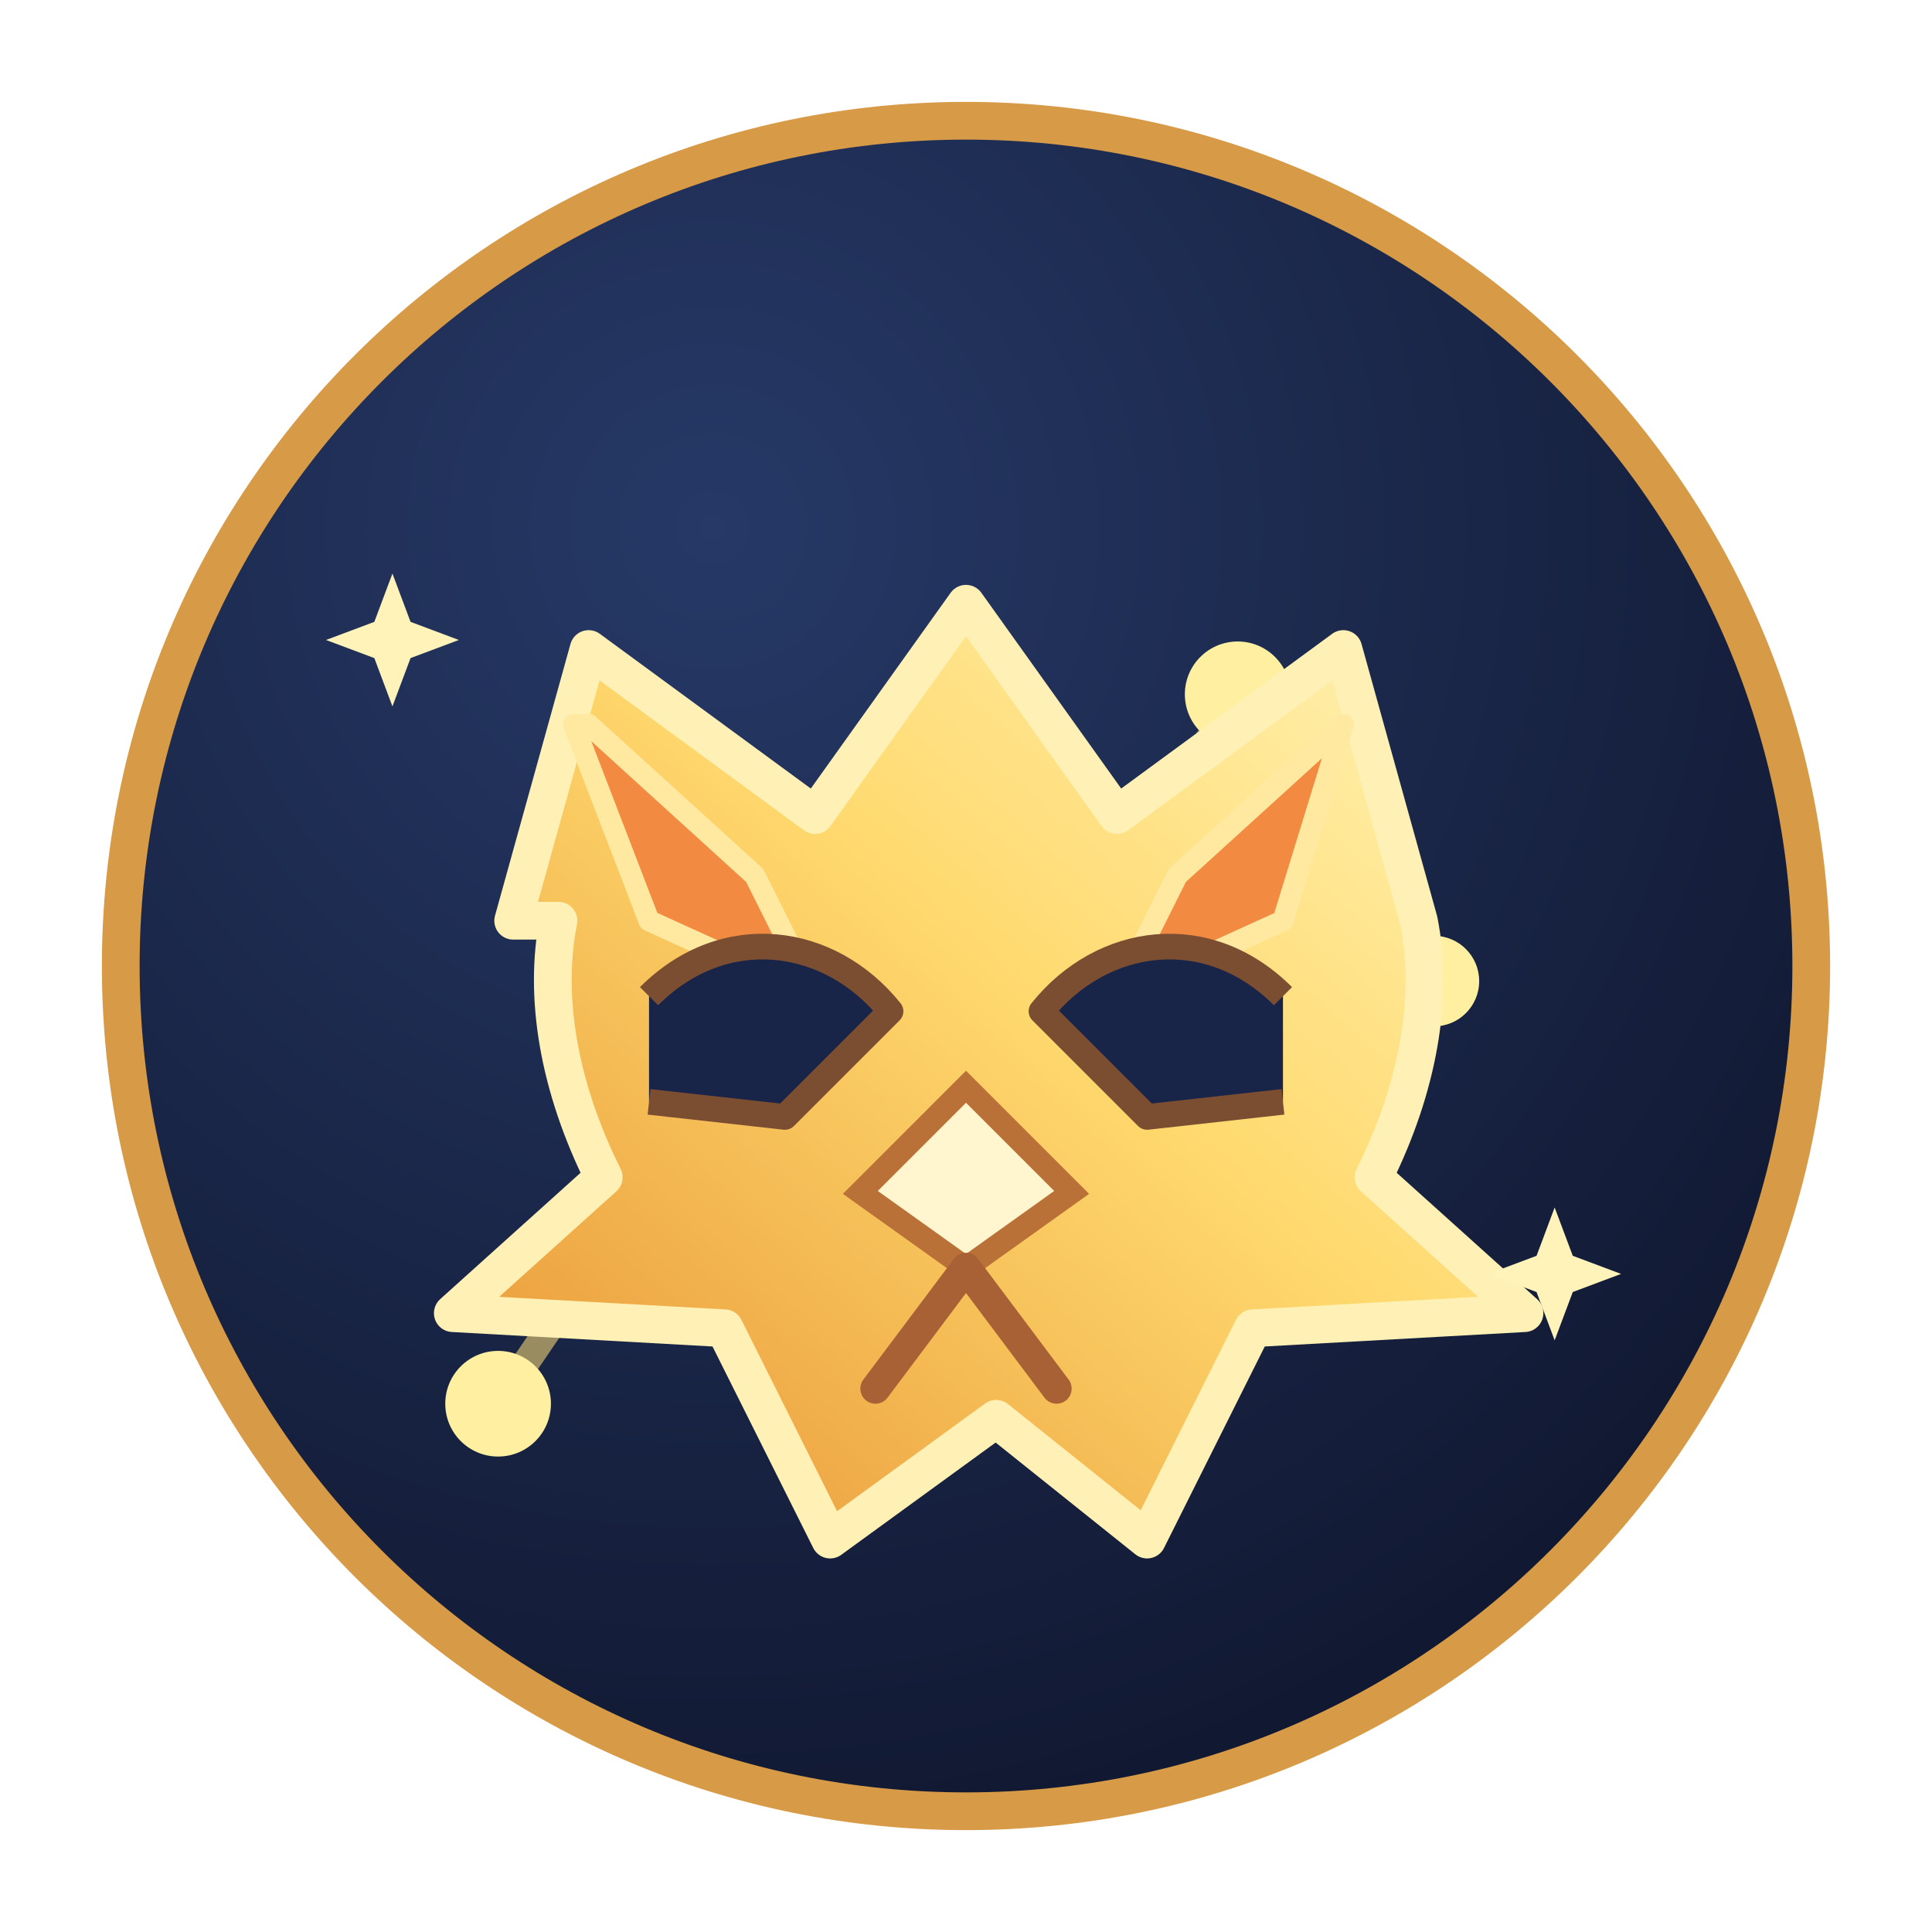
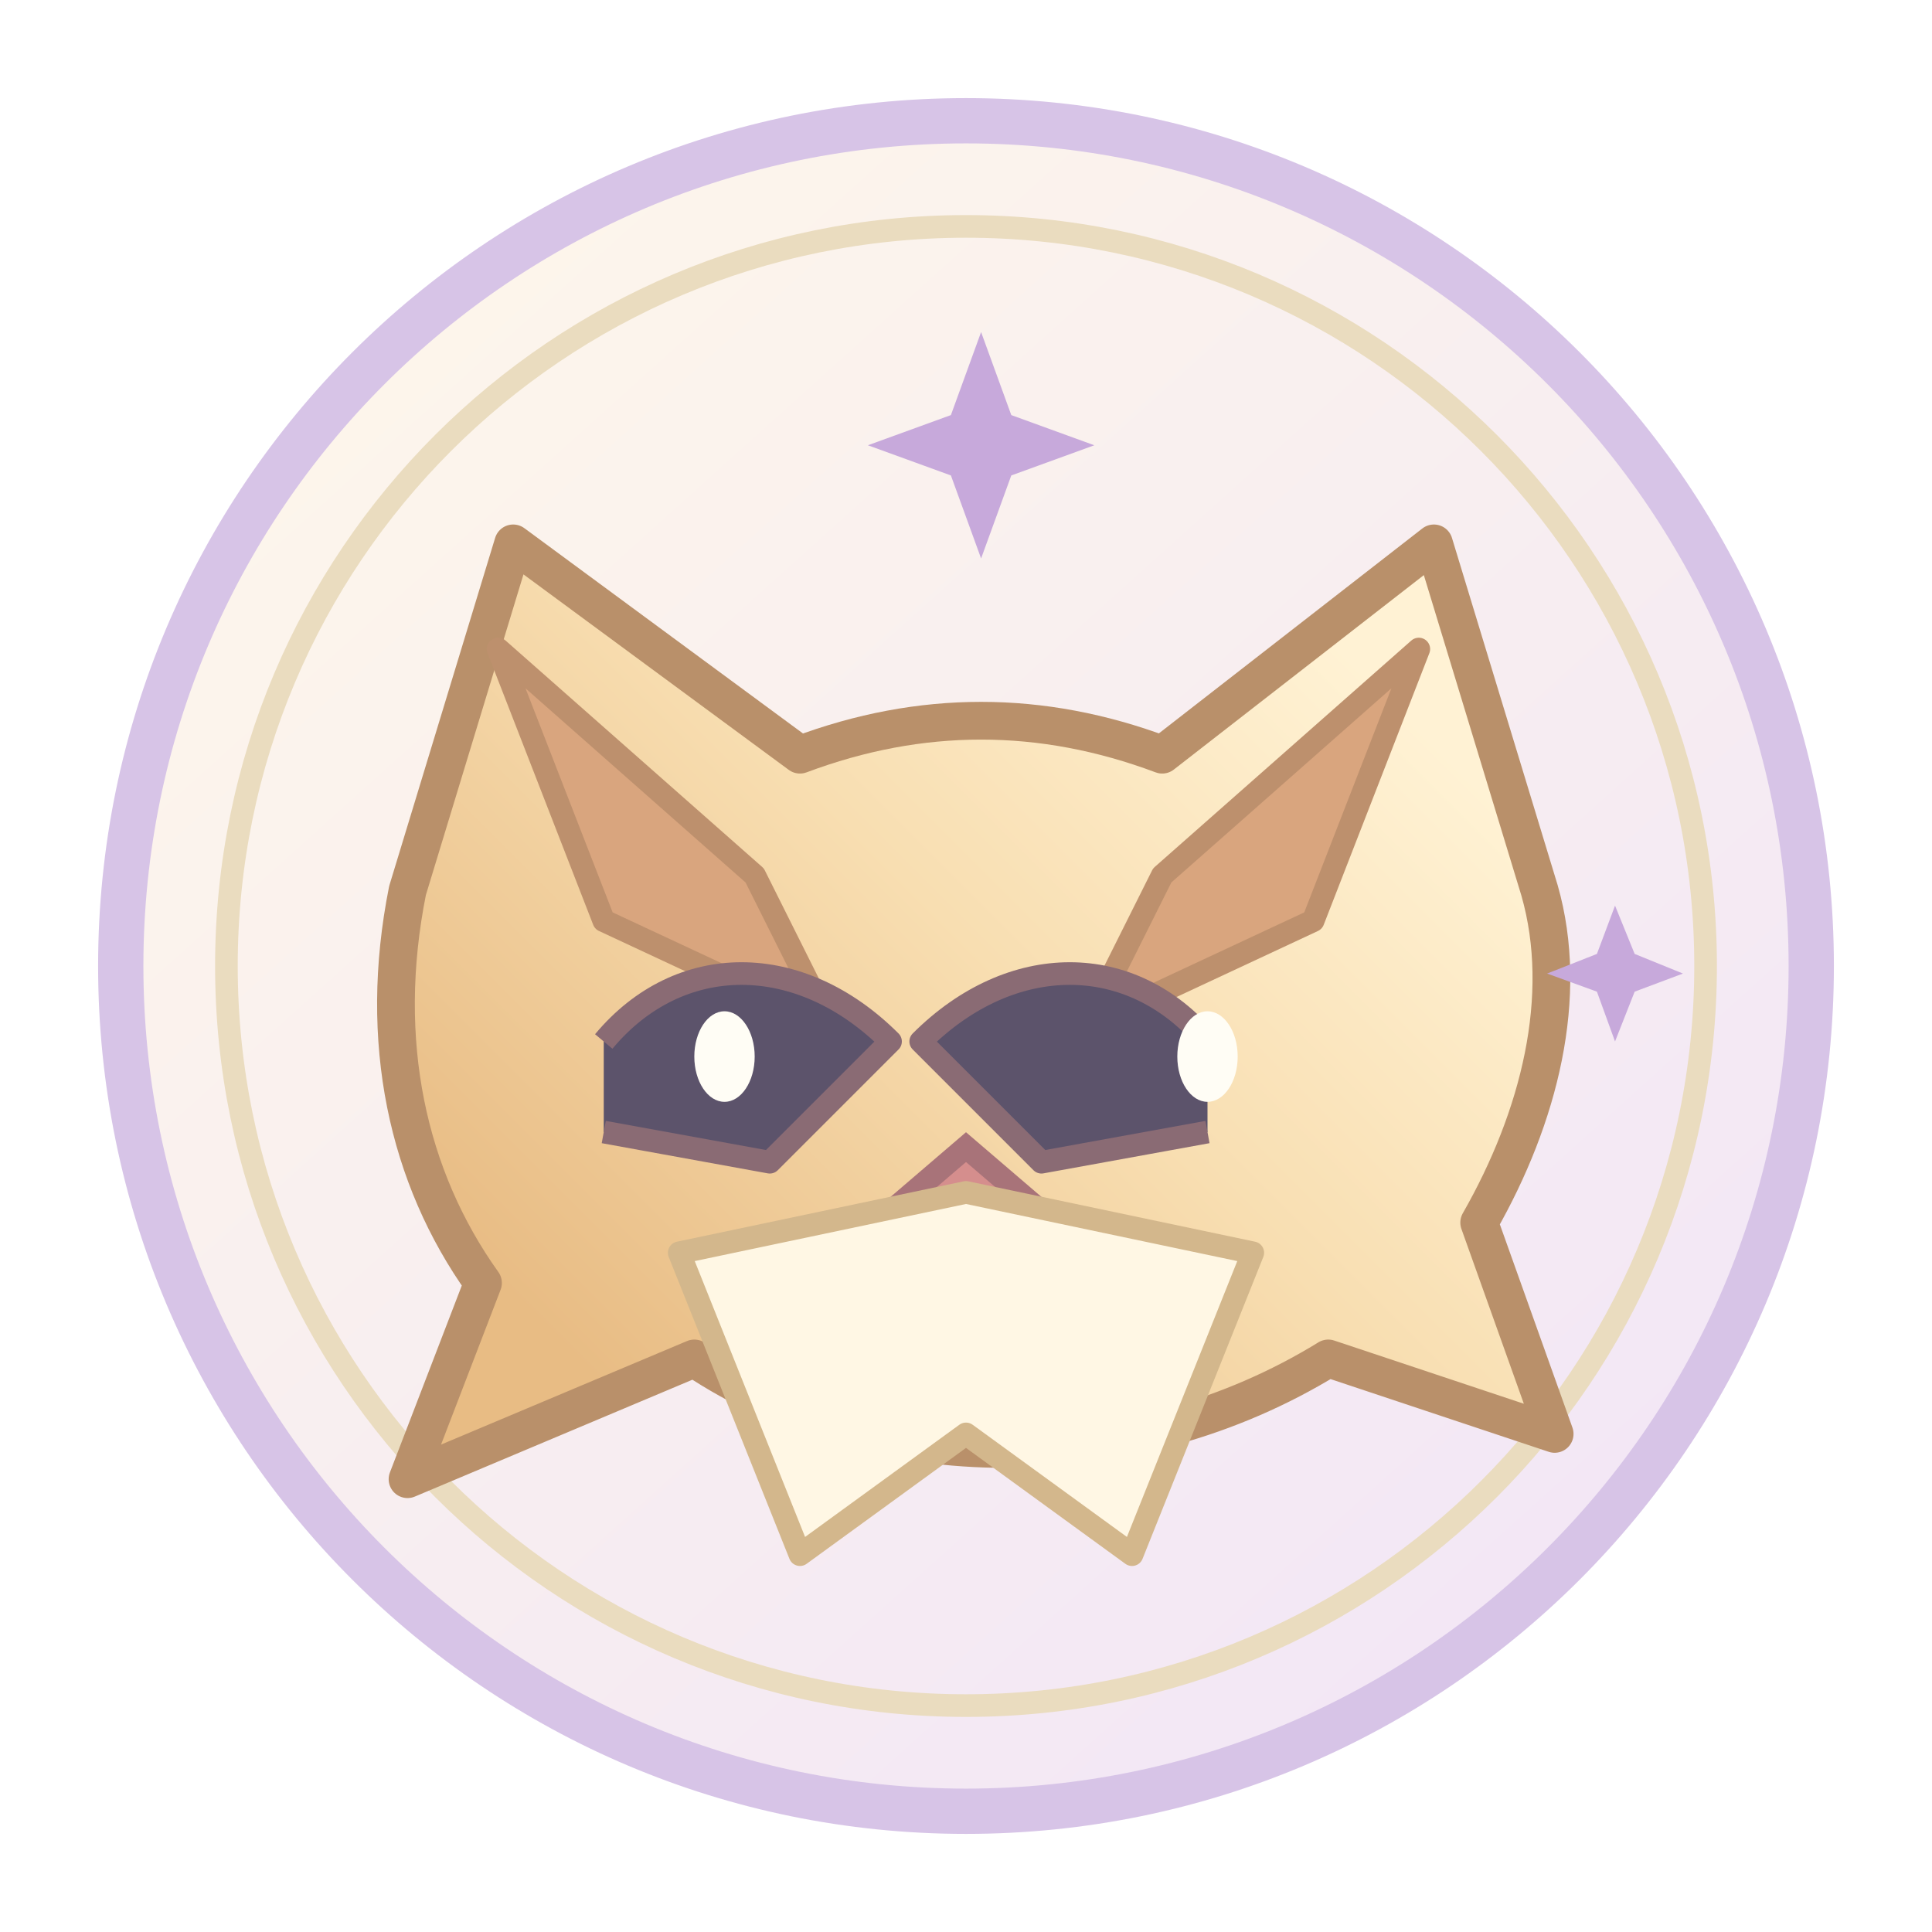
- <svg xmlns="http://www.w3.org/2000/svg" viewBox="0 0 128 128" role="img" aria-label="Star hunter">
+ <svg xmlns="http://www.w3.org/2000/svg" viewBox="0 0 128 128" role="img" aria-label="Little star fox">
  <defs>
-     <radialGradient id="sky" cx="35%" cy="24%" r="82%">
-       <stop stop-color="#263967" />
-       <stop offset="1" stop-color="#10172F" />
-     </radialGradient>
-     <linearGradient id="gold" x1="37" y1="99" x2="91" y2="37" gradientUnits="userSpaceOnUse">
-       <stop stop-color="#E99A39" />
-       <stop offset=".55" stop-color="#FFD96E" />
-       <stop offset="1" stop-color="#FFF2B3" />
+     <linearGradient id="paper" x2=".9" y2="1">
+       <stop stop-color="#FFF8E9" />
+       <stop offset="1" stop-color="#F1E5F7" />
+     </linearGradient>
+     <linearGradient id="fur" x1="39" y1="91" x2="88" y2="42" gradientUnits="userSpaceOnUse">
+       <stop stop-color="#E8BC84" />
+       <stop offset=".55" stop-color="#F8DEB1" />
+       <stop offset="1" stop-color="#FFF2D4" />
    </linearGradient>
  </defs>
-   <circle cx="64" cy="64" r="56" fill="url(#sky)" stroke="#D79A46" stroke-width="2.5" />
-   <path d="m33 93 19-28 12 9 18-28 13 19" fill="none" stroke="#F7D875" stroke-width="1.8" opacity=".58" />
-   <circle cx="33" cy="93" r="3.5" fill="#FFF0A1" />
-   <circle cx="52" cy="65" r="3" fill="#FFF0A1" />
-   <circle cx="64" cy="74" r="3.5" fill="#FFF0A1" />
-   <circle cx="82" cy="46" r="3.5" fill="#FFF0A1" />
-   <circle cx="95" cy="65" r="3" fill="#FFF0A1" />
-   <path d="m34 61 5-18 15 11 10-14 10 14 15-11 5 18c1 5 0 11-3 17l10 9-18 1-7 14-10-8-11 8-7-14-18-1 10-9c-3-6-4-12-3-17Z" fill="url(#gold)" stroke="#FFF1B5" stroke-width="2.5" stroke-linejoin="round" />
-   <path d="m39 48 11 10 4 8-11-5-5-13Zm50 0L78 58l-4 8 11-5 4-13Z" fill="#F28A42" stroke="#FFE9A0" stroke-width="1.4" stroke-linejoin="round" />
-   <path d="M43 66c5-5 12-4 16 1l-7 7-9-1m42-7c-5-5-12-4-16 1l7 7 9-1" fill="#182448" stroke="#7C4E31" stroke-width="1.7" stroke-linejoin="round" />
-   <path d="m64 72 7 7-7 5-7-5 7-7Z" fill="#FFF5CE" stroke="#BA7138" stroke-width="1.5" />
-   <path d="m64 84-6 8m6-8 6 8" fill="none" stroke="#A86035" stroke-width="2" stroke-linecap="round" />
-   <path d="m26 38 1.2 3.2 3.2 1.2-3.2 1.2-1.2 3.2-1.2-3.2-3.2-1.2 3.2-1.2 1.2-3.2Zm77 42 1.2 3.2 3.2 1.2-3.2 1.2-1.2 3.2-1.2-3.2-3.2-1.2 3.2-1.2 1.2-3.2Z" fill="#FFF3B9" />
+   <circle cx="64" cy="64" r="56" fill="url(#paper)" stroke="#D7C4E7" stroke-width="3" />
+   <circle cx="64" cy="64" r="49" fill="none" stroke="#EADCBF" stroke-width="1.5" />
+   <path d="m32 85-5 13 19-8c12 8 29 8 42 0l15 5-5-14c4-7 6-15 4-22l-7-23-18 14c-8-3-16-3-24 0L34 36l-7 23c-2 10 0 19 5 26Z" fill="url(#fur)" stroke="#B9906A" stroke-width="2.5" stroke-linejoin="round" />
+   <path d="m33 43 17 15 5 10-15-7-7-18Zm61 0L77 58l-5 10 15-7 7-18Z" fill="#D9A57E" stroke="#BD906D" stroke-width="1.5" stroke-linejoin="round" />
+   <path d="M40 69c5-6 13-6 19 0l-8 8-11-2m40-6c-5-6-13-6-19 0l8 8 11-2" fill="#5C536B" stroke="#8A6B74" stroke-width="1.5" stroke-linejoin="round" />
+   <ellipse cx="48" cy="70" rx="2" ry="3" fill="#FFFDF5" />
+   <ellipse cx="80" cy="70" rx="2" ry="3" fill="#FFFDF5" />
+   <path d="m64 76 7 6-7 5-7-5 7-6Z" fill="#D58E8D" stroke="#A87379" stroke-width="1.5" />
+   <path d="m64 87-6 7m6-7 6 7" fill="none" stroke="#A86075" stroke-width="2" stroke-linecap="round" />
+   <path d="m45 83 19-4 19 4-8 20-11-8-11 8-8-20Z" fill="#FFF7E4" stroke="#D3B78C" stroke-width="1.5" stroke-linejoin="round" />
+   <path d="m65 22 2 5.5 5.5 2-5.5 2-2 5.5-2-5.5-5.5-2 5.5-2 2-5.5Zm42 38 1.3 3.2 3.2 1.3-3.2 1.2-1.3 3.3-1.2-3.3-3.3-1.2 3.3-1.3 1.2-3.2Z" fill="#C7A9DB" />
</svg>
